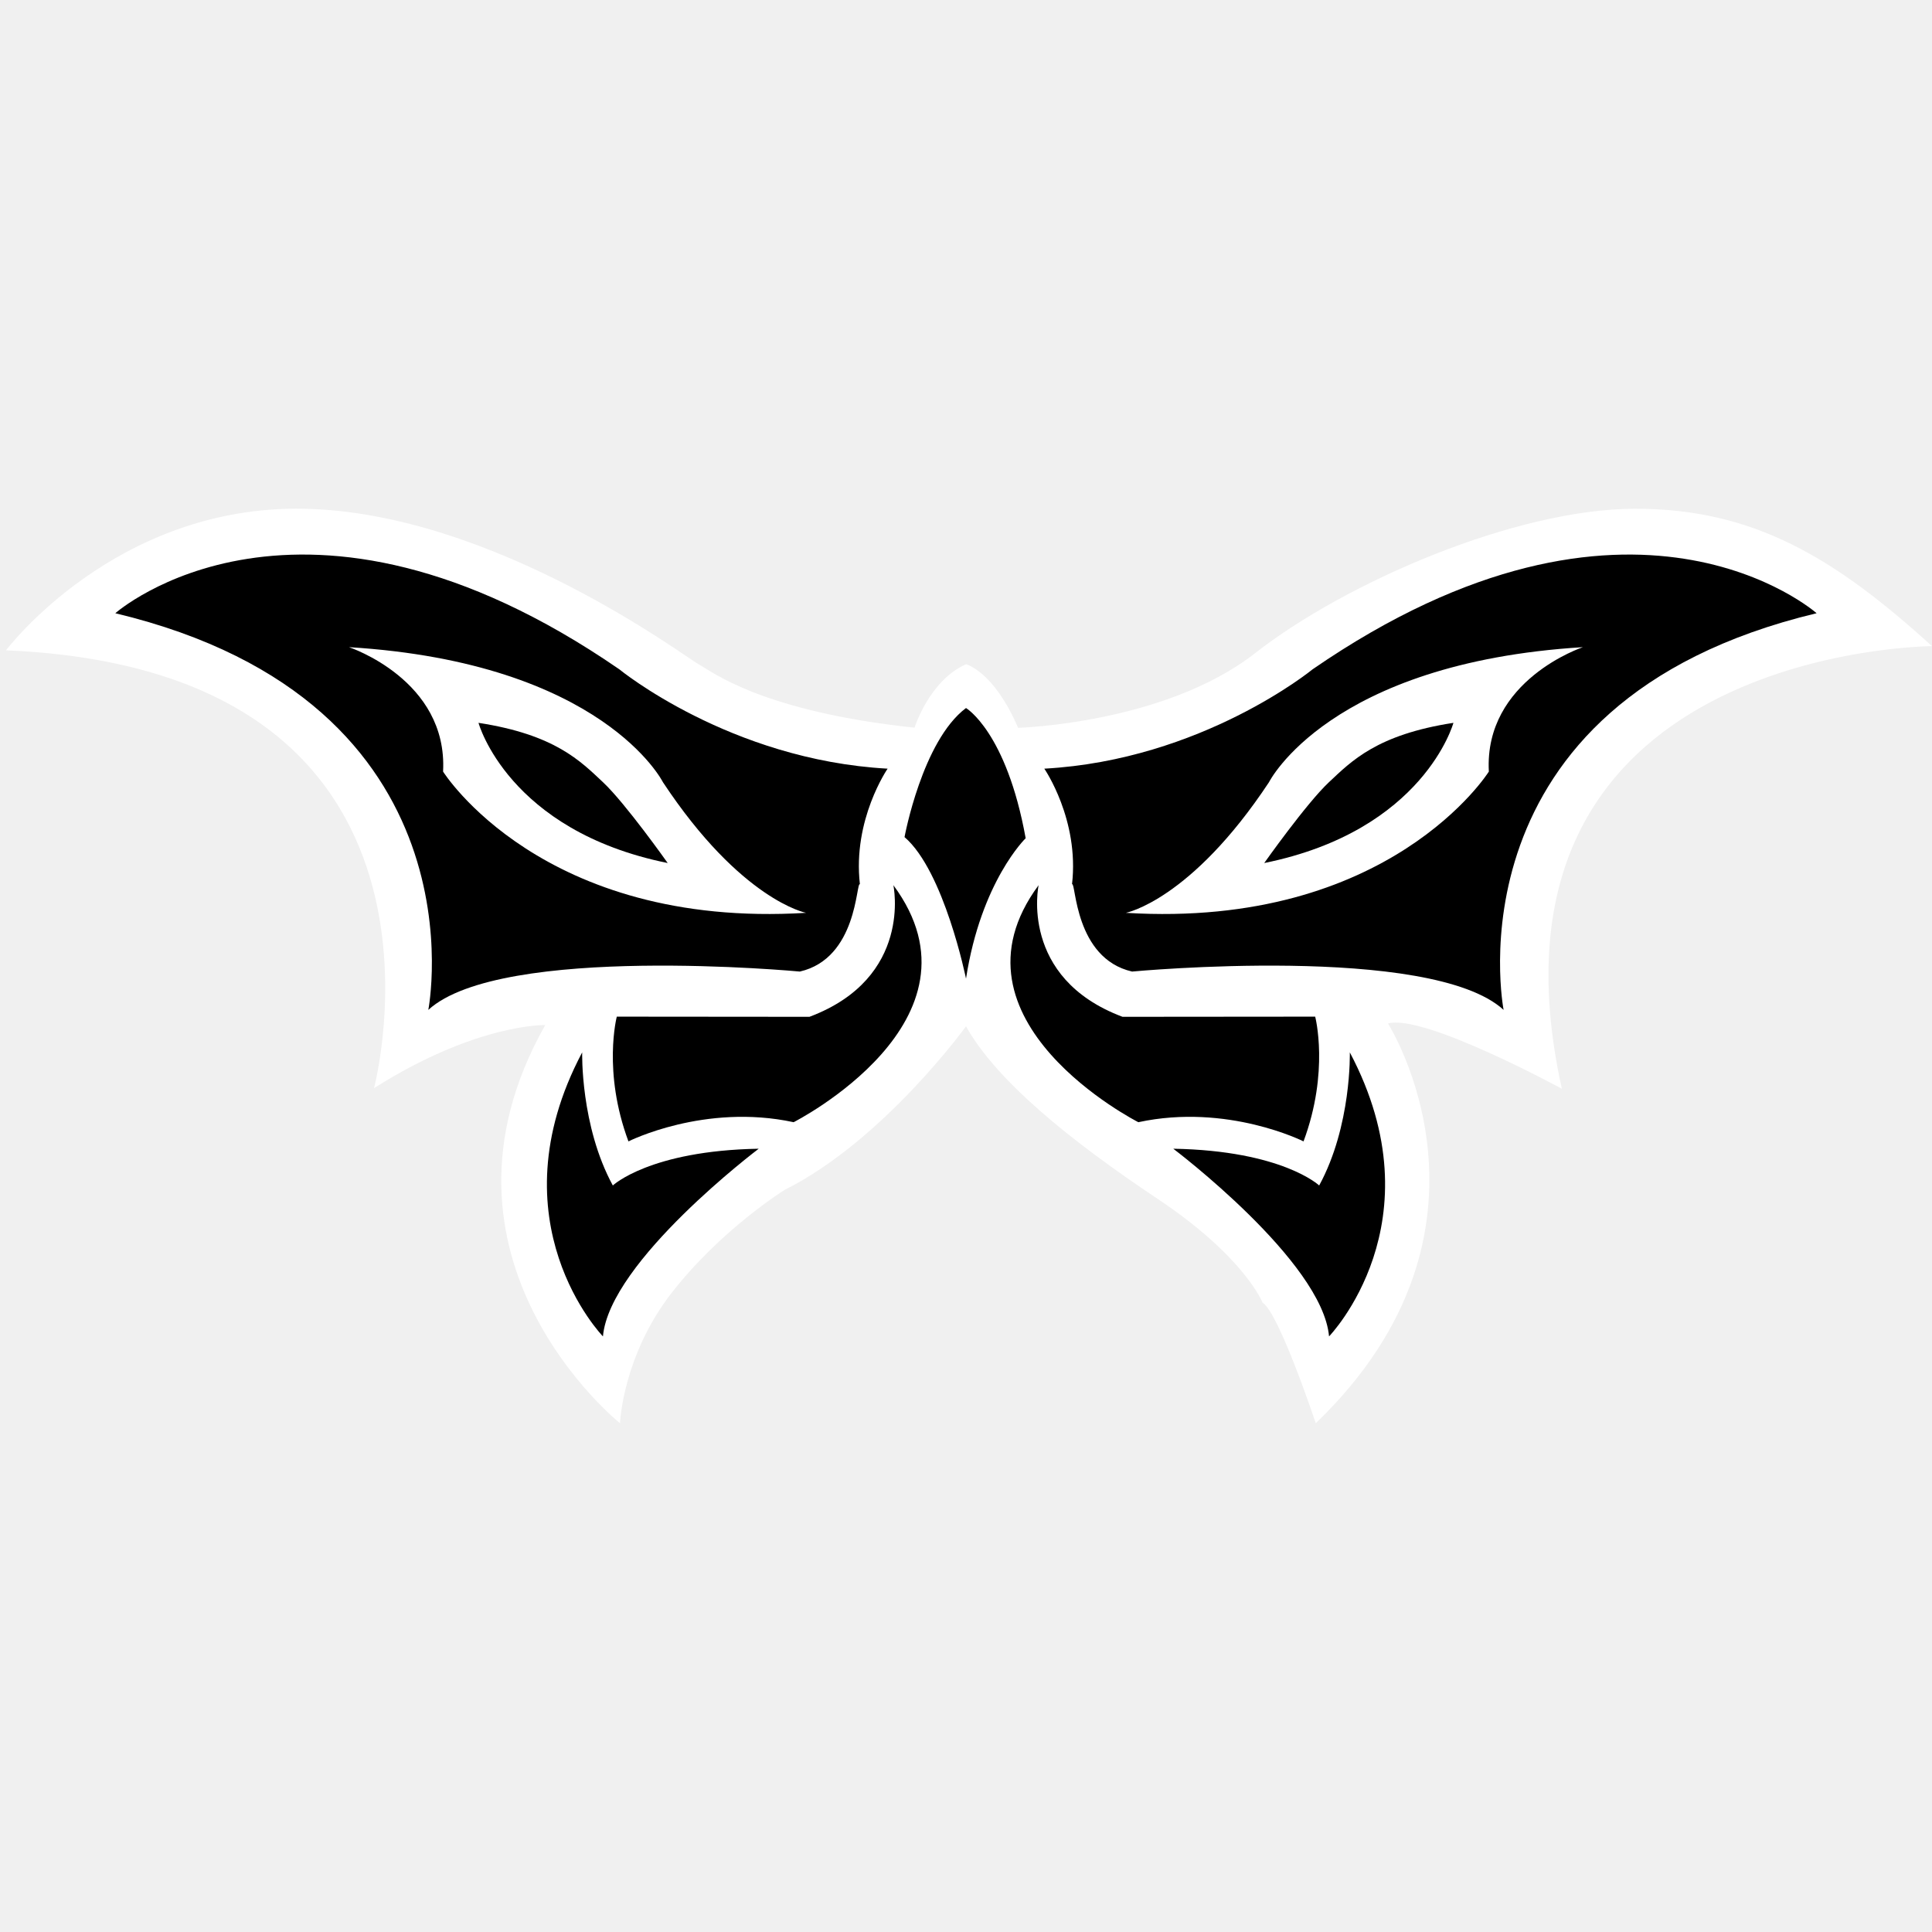
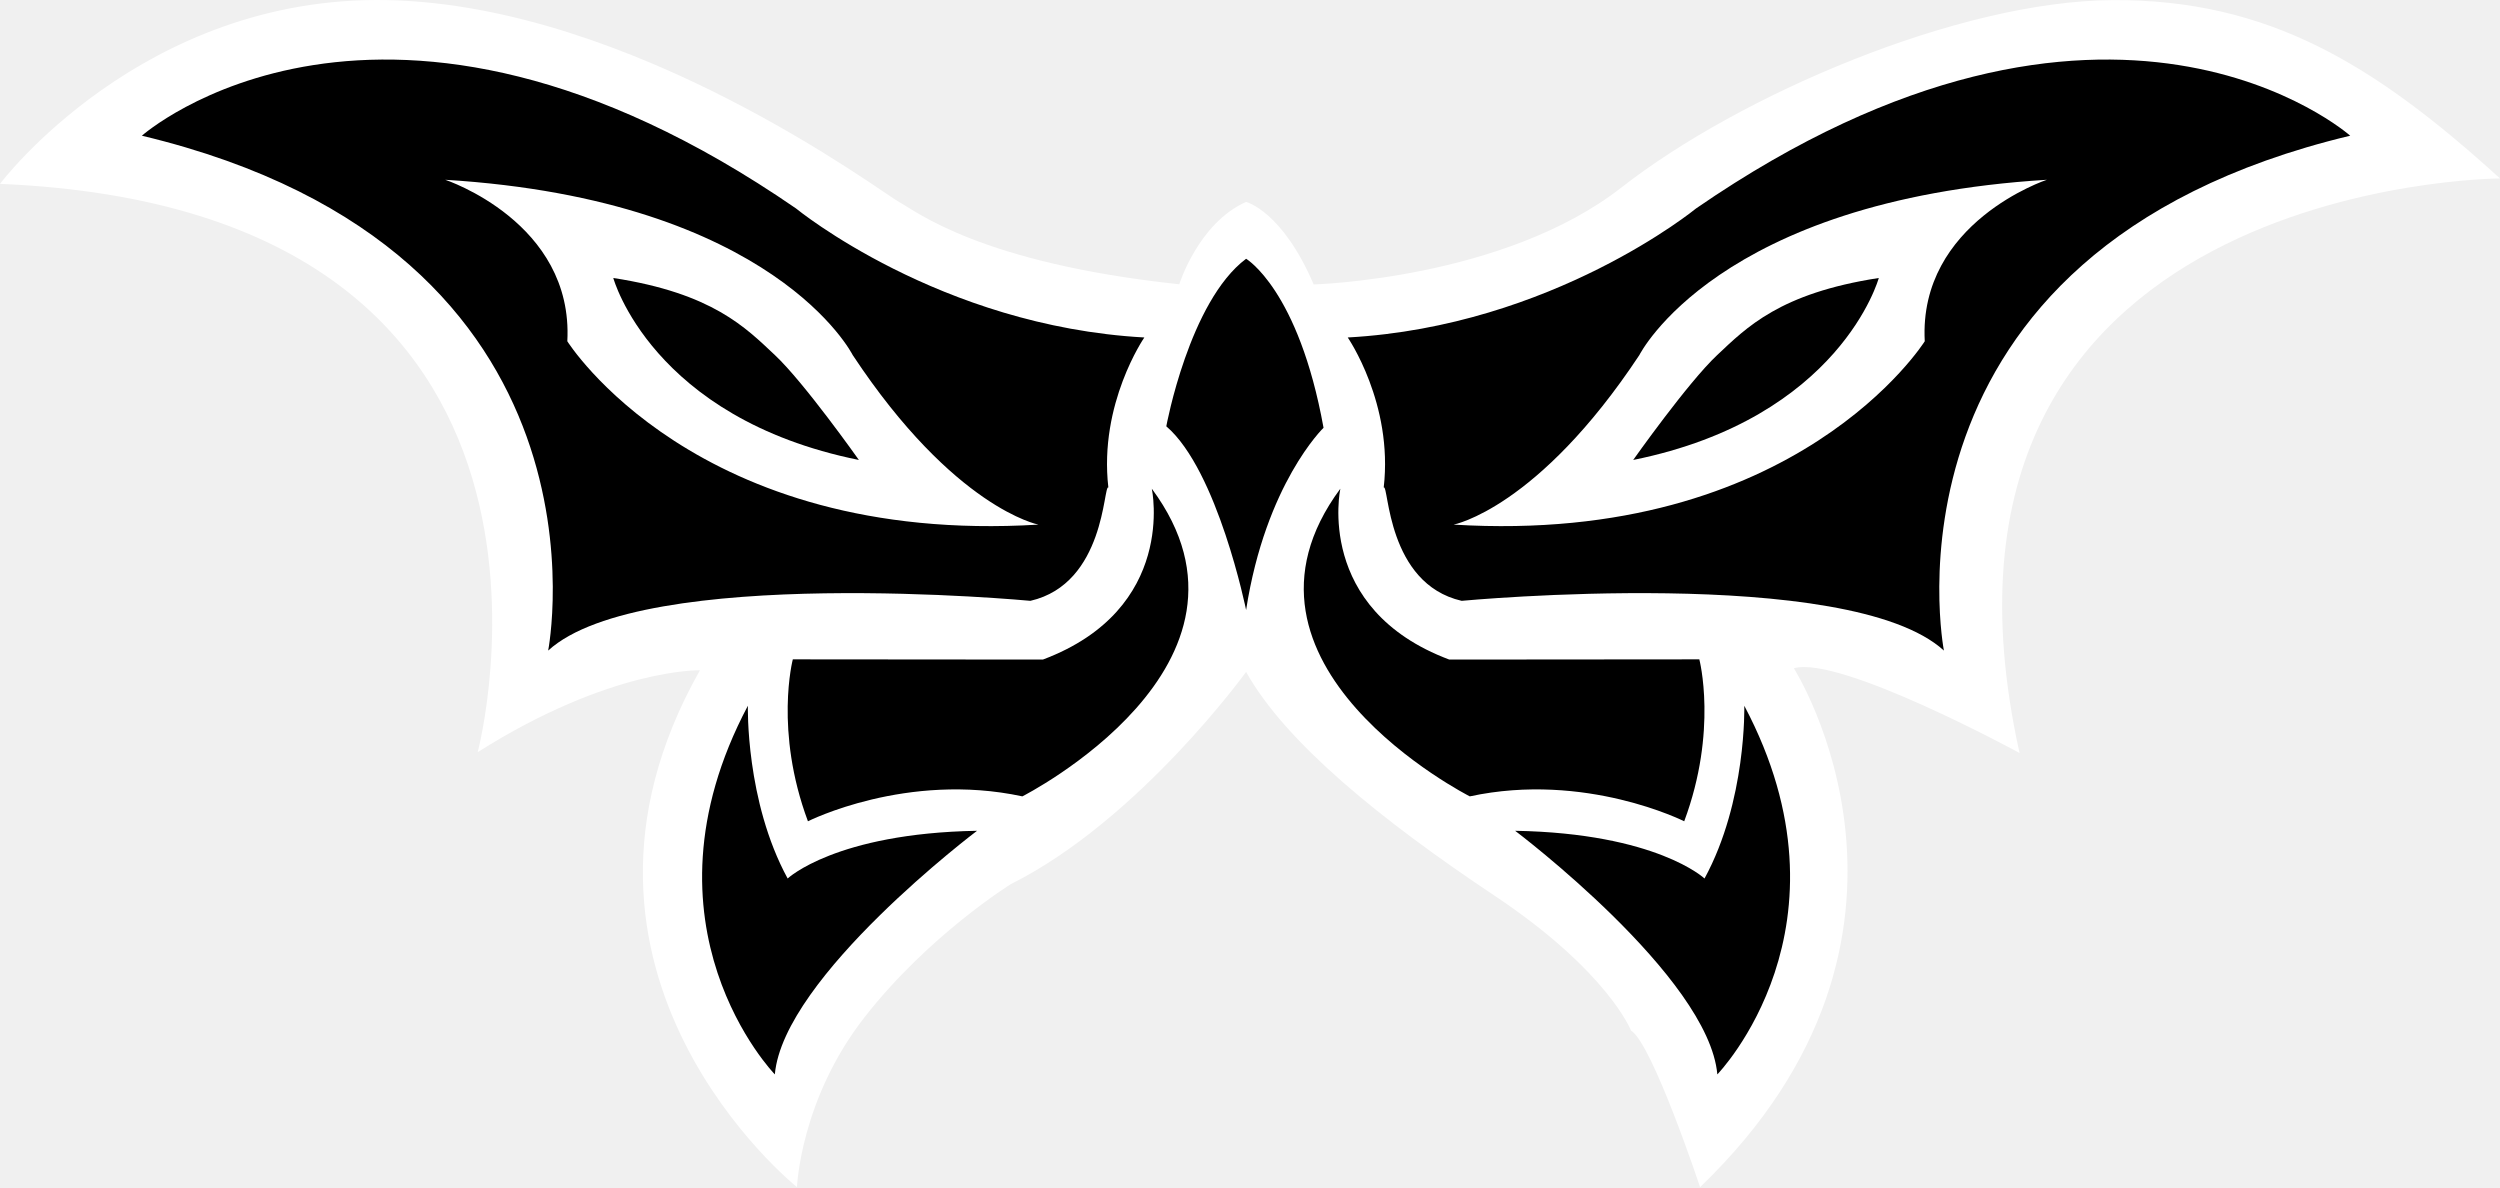
- <svg xmlns="http://www.w3.org/2000/svg" width="100%" height="100%" viewBox="0 0 1000 1000" version="1.1" xml:space="preserve" style="fill-rule:evenodd;clip-rule:evenodd;stroke-linejoin:round;stroke-miterlimit:2;">
-   <g id="C" transform="matrix(1,0,0,1,-0.94518,1.89036)">
-     <rect x="0.945" y="-1.89" width="1000" height="1000" style="fill:none;" />
-     <g transform="matrix(1,0,0,1,-3623.05,-1.89036)">
-       <path d="M3817.59,563.224C3817.59,563.224 3875.16,347.042 3627.11,336.609C3627.11,336.609 3683.64,261.257 3781.64,263.333C3879.64,265.41 3978.69,340.1 3985.58,343.808C3992.47,347.516 4017.89,368.175 4097.35,376.65C4097.35,376.65 4105,352.2 4124,343.808C4124,343.808 4138.37,347.341 4150.95,376.713C4150.95,376.713 4226.9,374.632 4273.68,338.047C4320.47,301.462 4408.03,263.589 4469.8,263.333C4531.58,263.078 4573.88,288.867 4624,334.449C4624,334.449 4381.86,335.373 4432.42,563.554C4432.42,563.554 4360.79,524.52 4342.42,529.768C4342.42,529.768 4409.98,635.783 4305.03,736.667C4305.03,736.667 4286.01,679.466 4277.48,674.219C4277.48,674.219 4268.3,650.604 4223.04,620.431C4177.78,590.257 4139.76,559.427 4124,531.221C4124,531.221 4081.35,590.257 4030.19,615.839C4030.19,615.839 3997.39,636.173 3971.81,668.971C3946.22,701.768 3944.91,736.667 3944.91,736.667C3944.91,736.667 3837.99,651.26 3906.21,530.565C3906.21,530.565 3870.66,529.632 3817.59,563.224Z" style="fill:white;" />
-     </g>
-     <g transform="matrix(1,0,0,1,-3623.39,-1.89036)">
-       <g transform="matrix(1,0,0,1,0.333333,0)">
-         <path d="M3845.7,522.713C3845.7,522.713 3876.81,363.626 3683.69,317.406C3683.69,317.406 3779.29,232.606 3944.54,346.419C3944.54,346.419 4001.77,393.359 4083.43,397.86C4083.43,397.86 4065.23,424.223 4069.08,457.66C4067.05,456.439 4067.84,496.018 4038,502.876C4038,502.876 3883.38,488.28 3845.7,522.713ZM3804.64,334.974C3804.64,334.974 3855.88,351.885 3853.34,399.372C3853.34,399.372 3904.38,480.875 4041.21,472.483C4041.21,472.483 4007.64,466.07 3967.14,404.876C3967.14,404.876 3936.22,343.05 3804.64,334.974Z" />
-       </g>
-       <g transform="matrix(1,0,0,1,0.333333,0)">
-         <path d="M3871.67,374.142C3871.67,374.142 3886.89,429.959 3969.6,446.704C3969.6,446.704 3947.78,415.82 3936.11,404.876C3924.44,393.932 3911.25,380.231 3871.67,374.142Z" />
-       </g>
-     </g>
-     <g transform="matrix(-1,0,0,1,4625.24,-1.89036)">
-       <g transform="matrix(1,0,0,1,0.333333,0)">
-         <path d="M3845.7,522.713C3845.7,522.713 3876.81,363.626 3683.69,317.406C3683.69,317.406 3779.29,232.606 3944.54,346.419C3944.54,346.419 4001.77,393.359 4083.43,397.86C4083.43,397.86 4065.23,424.223 4069.08,457.66C4067.05,456.439 4067.84,496.018 4038,502.876C4038,502.876 3883.38,488.28 3845.7,522.713ZM3804.64,334.974C3804.64,334.974 3855.88,351.885 3853.34,399.372C3853.34,399.372 3904.38,480.875 4041.21,472.483C4041.21,472.483 4007.64,466.07 3967.14,404.876C3967.14,404.876 3936.22,343.05 3804.64,334.974Z" />
-       </g>
-       <g transform="matrix(1,0,0,1,0.333333,0)">
-         <path d="M3871.67,374.142C3871.67,374.142 3886.89,429.959 3969.6,446.704C3969.6,446.704 3947.78,415.82 3936.11,404.876C3924.44,393.932 3911.25,380.231 3871.67,374.142Z" />
-       </g>
-     </g>
-     <g transform="matrix(1,0,0,1,-3623.05,-1.89036)">
-       <path d="M4092.18,433.282C4092.18,433.282 4101.32,383.47 4124,366.475C4124,366.475 4144.92,378.782 4154.88,433.868C4154.88,433.868 4131.8,456.136 4124,506.534C4124,506.534 4112.69,450.862 4092.18,433.282Z" />
-     </g>
-     <g transform="matrix(1,0,0,1,-3623.05,-1.89036)">
-       <path d="M3943.25,526.212C3943.25,526.212 3935.8,554.595 3949.28,590.783C3949.28,590.783 3988.66,570.915 4034.78,580.849C4034.78,580.849 4138.36,528.332 4086.4,458.162C4086.4,458.162 4096.73,506.114 4042.97,526.298L3943.25,526.212Z" />
-     </g>
-     <g transform="matrix(-1,0,0,1,4624.93,-1.89036)">
-       <path d="M3943.25,526.212C3943.25,526.212 3935.8,554.595 3949.28,590.783C3949.28,590.783 3988.66,570.915 4034.78,580.849C4034.78,580.849 4138.36,528.332 4086.4,458.162C4086.4,458.162 4096.73,506.114 4042.97,526.298L3943.25,526.212Z" />
-     </g>
-     <g transform="matrix(1,0,0,1,-3623.05,-1.89036)">
-       <path d="M3936.08,691.718C3936.08,691.718 3878.72,632.692 3925.33,544.712C3925.33,544.712 3924.34,582.674 3941.19,613.599C3941.19,613.599 3960.27,595.57 4016.71,594.575C4016.71,594.575 3939.5,652.797 3936.08,691.718Z" />
-     </g>
-     <g transform="matrix(-1,0,0,1,4624.94,-1.89036)">
-       <path d="M3936.08,691.718C3936.08,691.718 3878.72,632.692 3925.33,544.712C3925.33,544.712 3924.34,582.674 3941.19,613.599C3941.19,613.599 3960.27,595.57 4016.71,594.575C4016.71,594.575 3939.5,652.797 3936.08,691.718Z" />
+ <svg xmlns="http://www.w3.org/2000/svg" id="Layer_2" width="610.097" height="289.706" viewBox="0 0 610.097 289.706">
+   <defs>
+     <style>.cls-1{fill:#fff;}.cls-1,.cls-2{fill-rule:evenodd;}</style>
+   </defs>
+   <g id="Layer_1-2">
+     <g id="C">
+       <path class="cls-1" d="M116.574,183.559S151.806,51.256,0,44.871C0,44.871,34.596-1.245,94.572.026c59.976,1.271,120.595,46.981,124.811,49.251,4.217,2.269,19.774,14.913,68.403,20.099,0,0,4.682-14.963,16.31-20.099,0,0,8.795,2.162,16.494,20.138,0,0,46.481-1.274,75.111-23.664C424.336,23.361,477.923.182,515.726.026c37.81-.156,63.697,15.627,94.371,43.523,0,0-148.19.565-117.247,140.212,0,0-43.837-23.889-55.08-20.677,0,0,41.347,64.881-22.883,126.622,0,0-11.64-35.007-16.86-38.218,0,0-5.618-14.452-33.317-32.918-27.699-18.466-50.968-37.334-60.612-54.597,0,0-26.102,36.13-57.412,51.786,0,0-20.074,12.444-35.728,32.517-15.661,20.072-16.463,41.43-16.463,41.43,0,0-65.435-52.269-23.684-126.134,0,0-21.757-.571-54.235,19.987Z" />
+       <path class="cls-2" d="M133.773,158.766s19.039-97.361-99.15-125.648c0,0,58.507-51.898,159.64,17.756,0,0,35.025,28.727,85.001,31.482,0,0-11.138,16.134-8.782,36.598-1.242-.747-.759,23.475-19.021,27.672,0,0-94.628-8.933-117.688,12.14ZM108.644,43.87s31.359,10.35,29.805,39.412c0,0,31.236,49.88,114.976,44.744,0,0-20.545-3.925-45.331-41.375,0,0-18.923-37.838-99.45-42.78Z" />
+       <path class="cls-2" d="M149.667,67.841s9.315,34.16,59.933,44.408c0,0-13.354-18.901-20.496-25.599-7.142-6.698-15.214-15.083-39.437-18.809Z" />
+       <path class="cls-2" d="M474.39,158.766s-19.039-97.361,99.15-125.648c0,0-58.507-51.898-159.64,17.756,0,0-35.025,28.727-85.001,31.482,0,0,11.138,16.134,8.782,36.598,1.242-.747.759,23.475,19.021,27.672,0,0,94.628-8.933,117.688,12.14ZM499.519,43.87s-31.359,10.35-29.805,39.412c0,0-31.236,49.88-114.976,44.744,0,0,20.545-3.925,45.331-41.375,0,0,18.923-37.838,99.45-42.78Z" />
+       <path class="cls-2" d="M458.496,67.841s-9.315,34.16-59.933,44.408c0,0,13.354-18.901,20.496-25.599,7.142-6.698,15.214-15.083,39.437-18.809Z" />
+       <path class="cls-2" d="M284.623,104.035s5.594-30.485,19.474-40.886c0,0,12.803,7.532,18.898,41.245,0,0-14.125,13.628-18.898,44.472,0,0-6.922-34.071-19.474-44.83Z" />
+       <path class="cls-2" d="M193.478,160.908s-4.559,17.37,3.69,39.517c0,0,24.1-12.159,52.326-6.08,0,0,63.391-32.14,31.591-75.084,0,0,6.322,29.347-26.579,41.699l-61.029-.053Z" />
+       <path class="cls-2" d="M414.703,160.908s4.559,17.37-3.69,39.517c0,0-24.1-12.159-52.326-6.08,0,0-63.391-32.14-31.591-75.084,0,0-6.322,29.347,26.579,41.699l61.029-.053Z" />
+       <path class="cls-2" d="M189.09,262.197s-35.104-36.124-6.579-89.968c0,0-.606,23.233,9.706,42.159,0,0,11.677-11.034,46.218-11.643,0,0-47.252,35.632-49.345,59.452Z" />
+       <path class="cls-2" d="M419.097,262.197s35.104-36.124,6.579-89.968c0,0,.606,23.233-9.706,42.159,0,0-11.677-11.034-46.218-11.643,0,0,47.252,35.632,49.345,59.452Z" />
    </g>
  </g>
</svg>
